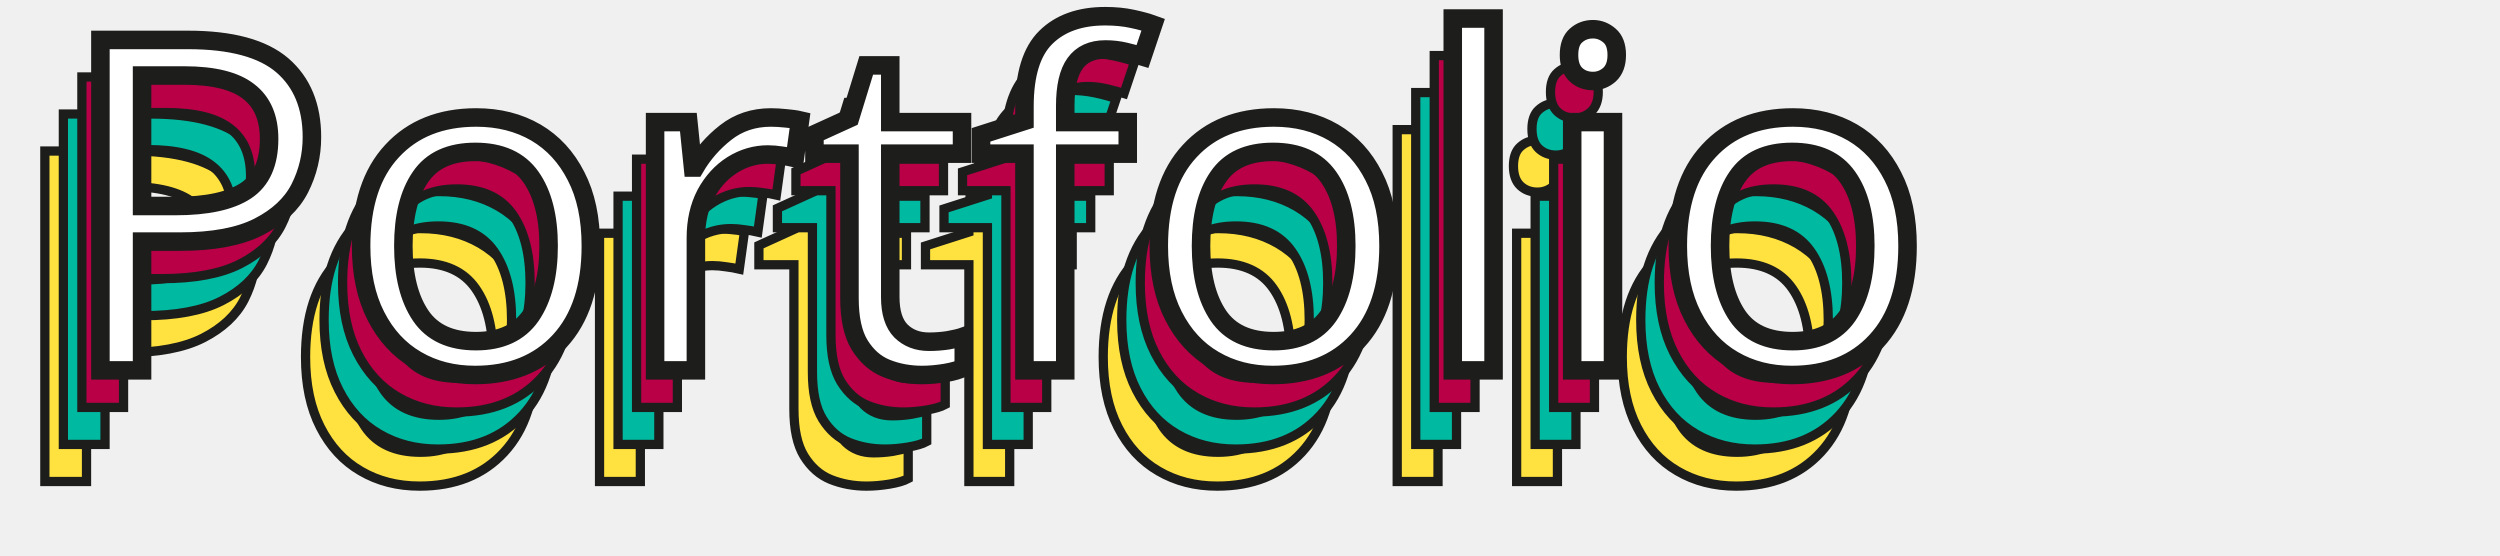
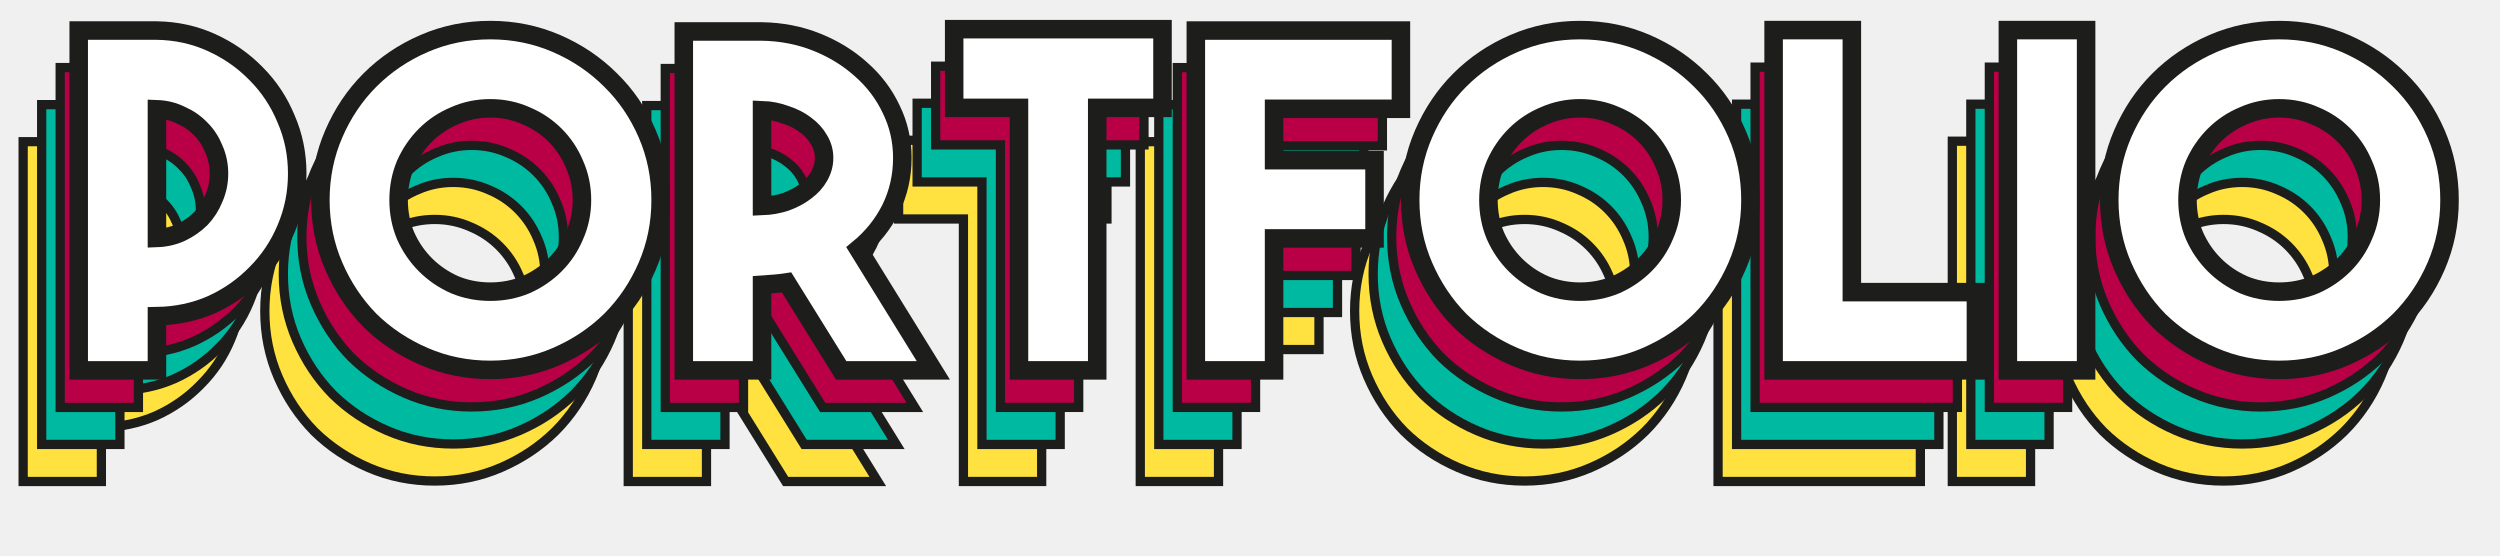
- <svg xmlns="http://www.w3.org/2000/svg" viewBox="0 0 135 30">
-   <defs>
-     <style>
+ <svg xmlns="http://www.w3.org/2000/svg" viewBox="0 0 135 30" version="1.1" id="svg44">
+   <defs id="defs32">
+     <style id="style30">
.cls-1,
.cls-2,
.cls-3,
.cls-4{
    font-size:25px;
    stroke:#1d1d1b;
    stroke-miterlimit:10;
    stroke-width:0.5px;
-     font-family:TheBoldFont, The Bold Font;}
+     font-family:TBF,TheBoldFont, The Bold Font;}
.cls-3{
    fill:#b90047;
}
.cls-2{
    fill:#00b9a1;
}
.cls-1{
    fill:#ffe23f;
}
.cls-4 {
    fill:#fff;
    stroke-width:1px
}
</style>
  </defs>
  <g id="Calque_2" data-name="Calque 2">
    <g id="Calque_1-2" data-name="Calque 1">
-       <text class="cls-1" transform="translate(0 26)">Portfolio</text>
-       <text class="cls-2" transform="translate(1 24)">Portfolio</text>
-       <text class="cls-3" transform="translate(2 22)">Portfolio</text>
-       <text class="cls-4" transform="translate(3 20)">Portfolio</text>
+       <g aria-label="Portfolio" transform="translate(0 26)" style="font-size:25px;font-family:TBF, TheBoldFont, 'The Bold Font';fill:#ffe23f;stroke:#1d1d1b;stroke-width:0.5px;stroke-miterlimit:10" id="text34">
+         <path d="m 13.05,-10.625 q 0,1.575 -0.6,2.975 -0.575,1.375 -1.625,2.425 -1.025,1.05 -2.4,1.675 -1.375,0.6 -2.95,0.625 V 0 H 1.25 v -18.35 h 4.225 q 1.575,0.025 2.95,0.65 1.375,0.625 2.4,1.675 1.05,1.05 1.625,2.45 0.6,1.375 0.6,2.95 z M 5.475,-7.15 q 0.7,-0.025 1.3,-0.3 0.625,-0.3 1.075,-0.75 0.45,-0.475 0.7,-1.1 0.275,-0.625 0.275,-1.325 0,-0.7 -0.275,-1.325 -0.25,-0.625 -0.7,-1.075 -0.45,-0.475 -1.075,-0.75 -0.6,-0.3 -1.3,-0.325 z" style="font-size:25px;font-family:TBF, TheBoldFont, 'The Bold Font';fill:#ffe23f;stroke:#1d1d1b;stroke-width:0.5px;stroke-miterlimit:10" id="path3826" />
+         <path d="m 23.475,-18.375 q 1.9,0 3.575,0.725 1.675,0.725 2.925,1.975 1.25,1.225 1.975,2.9 0.725,1.675 0.725,3.575 0,1.9 -0.725,3.575 -0.725,1.675 -1.975,2.925 -1.25,1.225 -2.925,1.95 -1.675,0.725 -3.575,0.725 -1.9,0 -3.575,-0.725 -1.675,-0.725 -2.925,-1.95 -1.225,-1.25 -1.95,-2.925 -0.725,-1.675 -0.725,-3.575 0,-1.9 0.725,-3.575 0.725,-1.675 1.95,-2.9 1.25,-1.25 2.925,-1.975 1.675,-0.725 3.575,-0.725 z m 0,14.125 q 1.025,0 1.925,-0.375 0.9,-0.4 1.575,-1.075 0.675,-0.675 1.05,-1.575 0.4,-0.9 0.4,-1.925 0,-1.025 -0.4,-1.925 -0.375,-0.9 -1.05,-1.575 -0.675,-0.675 -1.575,-1.05 -0.9,-0.4 -1.925,-0.4 -1.025,0 -1.925,0.4 -0.9,0.375 -1.575,1.05 -0.675,0.675 -1.075,1.575 -0.375,0.9 -0.375,1.925 0,1.025 0.375,1.925 0.4,0.9 1.075,1.575 0.675,0.675 1.575,1.075 0.9,0.375 1.925,0.375 z" style="font-size:25px;font-family:TBF, TheBoldFont, 'The Bold Font';fill:#ffe23f;stroke:#1d1d1b;stroke-width:0.5px;stroke-miterlimit:10" id="path3828" />
+         <path d="m 39.475,-4.75 q -0.325,0.05 -0.65,0.075 -0.325,0.025 -0.675,0.05 V 0 h -4.225 v -18.3 h 4.225 q 1.575,0.025 2.95,0.575 1.375,0.55 2.4,1.475 1.05,0.925 1.625,2.15 0.6,1.225 0.6,2.625 0,1.475 -0.625,2.75 -0.625,1.25 -1.75,2.175 l 4.05,6.55 h -4.975 z m -1.325,-4.125 q 0.675,-0.025 1.275,-0.225 0.625,-0.225 1.075,-0.575 0.475,-0.35 0.725,-0.8 0.275,-0.475 0.275,-1 0,-0.525 -0.275,-0.975 -0.25,-0.45 -0.725,-0.8 -0.45,-0.35 -1.075,-0.55 -0.6,-0.225 -1.275,-0.25 z" style="font-size:25px;font-family:TBF, TheBoldFont, 'The Bold Font';fill:#ffe23f;stroke:#1d1d1b;stroke-width:0.5px;stroke-miterlimit:10" id="path3830" />
+         <path d="m 59.775,-18.425 v 4.25 h -3.525 V 0 h -4.225 v -14.175 h -3.5 v -4.25 z" style="font-size:25px;font-family:TBF, TheBoldFont, 'The Bold Font';fill:#ffe23f;stroke:#1d1d1b;stroke-width:0.5px;stroke-miterlimit:10" id="path3832" />
+         <path d="m 72.65,-14.125 h -6.85 v 2.775 h 5.425 v 4.225 h -5.425 V 0 h -4.225 v -18.35 h 11.075 z" style="font-size:25px;font-family:TBF, TheBoldFont, 'The Bold Font';fill:#ffe23f;stroke:#1d1d1b;stroke-width:0.5px;stroke-miterlimit:10" id="path3834" />
+         <path d="m 82.325,-18.375 q 1.9,0 3.575,0.725 1.675,0.725 2.925,1.975 1.25,1.225 1.975,2.9 0.725,1.675 0.725,3.575 0,1.9 -0.725,3.575 -0.725,1.675 -1.975,2.925 -1.25,1.225 -2.925,1.95 -1.675,0.725 -3.575,0.725 -1.9,0 -3.575,-0.725 -1.675,-0.725 -2.925,-1.95 -1.225,-1.25 -1.95,-2.925 -0.725,-1.675 -0.725,-3.575 0,-1.9 0.725,-3.575 0.725,-1.675 1.95,-2.9 1.25,-1.25 2.925,-1.975 1.675,-0.725 3.575,-0.725 z m 0,14.125 q 1.025,0 1.925,-0.375 0.9,-0.4 1.575,-1.075 0.675,-0.675 1.05,-1.575 0.4,-0.9 0.4,-1.925 0,-1.025 -0.4,-1.925 -0.375,-0.9 -1.05,-1.575 -0.675,-0.675 -1.575,-1.05 -0.9,-0.4 -1.925,-0.4 -1.025,0 -1.925,0.4 -0.9,0.375 -1.575,1.05 -0.675,0.675 -1.075,1.575 -0.375,0.9 -0.375,1.925 0,1.025 0.375,1.925 0.4,0.9 1.075,1.575 0.675,0.675 1.575,1.075 0.9,0.375 1.925,0.375 z" style="font-size:25px;font-family:TBF, TheBoldFont, 'The Bold Font';fill:#ffe23f;stroke:#1d1d1b;stroke-width:0.5px;stroke-miterlimit:10" id="path3836" />
+         <path d="M 103.7,0 H 92.775 v -18.375 h 4.225 v 14.15 h 6.7 z" style="font-size:25px;font-family:TBF, TheBoldFont, 'The Bold Font';fill:#ffe23f;stroke:#1d1d1b;stroke-width:0.5px;stroke-miterlimit:10" id="path3838" />
+         <path d="m 109.65,0 h -4.225 v -18.375 h 4.225 z" style="font-size:25px;font-family:TBF, TheBoldFont, 'The Bold Font';fill:#ffe23f;stroke:#1d1d1b;stroke-width:0.5px;stroke-miterlimit:10" id="path3840" />
+         <path d="m 120.075,-18.375 q 1.9,0 3.575,0.725 1.675,0.725 2.925,1.975 1.25,1.225 1.975,2.9 0.725,1.675 0.725,3.575 0,1.9 -0.725,3.575 -0.725,1.675 -1.975,2.925 -1.25,1.225 -2.925,1.95 -1.675,0.725 -3.575,0.725 -1.9,0 -3.575,-0.725 -1.675,-0.725 -2.925,-1.95 -1.225,-1.25 -1.95,-2.925 -0.725,-1.675 -0.725,-3.575 0,-1.9 0.725,-3.575 0.725,-1.675 1.95,-2.9 1.25,-1.25 2.925,-1.975 1.675,-0.725 3.575,-0.725 z m 0,14.125 q 1.025,0 1.925,-0.375 0.9,-0.4 1.575,-1.075 0.675,-0.675 1.05,-1.575 0.4,-0.9 0.4,-1.925 0,-1.025 -0.4,-1.925 -0.375,-0.9 -1.05,-1.575 -0.675,-0.675 -1.575,-1.05 -0.9,-0.4 -1.925,-0.4 -1.025,0 -1.925,0.4 -0.9,0.375 -1.575,1.05 -0.675,0.675 -1.075,1.575 -0.375,0.9 -0.375,1.925 0,1.025 0.375,1.925 0.4,0.9 1.075,1.575 0.675,0.675 1.575,1.075 0.9,0.375 1.925,0.375 z" style="font-size:25px;font-family:TBF, TheBoldFont, 'The Bold Font';fill:#ffe23f;stroke:#1d1d1b;stroke-width:0.5px;stroke-miterlimit:10" id="path3842" />
+       </g>
+       <g aria-label="Portfolio" transform="translate(1 24)" style="font-size:25px;font-family:TBF, TheBoldFont, 'The Bold Font';fill:#00b9a1;stroke:#1d1d1b;stroke-width:0.5px;stroke-miterlimit:10" id="text36">
+         <path d="m 13.05,-10.625 q 0,1.575 -0.6,2.975 -0.575,1.375 -1.625,2.425 -1.025,1.05 -2.4,1.675 -1.375,0.6 -2.95,0.625 V 0 H 1.25 v -18.35 h 4.225 q 1.575,0.025 2.95,0.65 1.375,0.625 2.4,1.675 1.05,1.05 1.625,2.45 0.6,1.375 0.6,2.95 z M 5.475,-7.15 q 0.7,-0.025 1.3,-0.3 0.625,-0.3 1.075,-0.75 0.45,-0.475 0.7,-1.1 0.275,-0.625 0.275,-1.325 0,-0.7 -0.275,-1.325 -0.25,-0.625 -0.7,-1.075 -0.45,-0.475 -1.075,-0.75 -0.6,-0.3 -1.3,-0.325 z" style="font-size:25px;font-family:TBF, TheBoldFont, 'The Bold Font';fill:#00b9a1;stroke:#1d1d1b;stroke-width:0.5px;stroke-miterlimit:10" id="path3845" />
+         <path d="m 23.475,-18.375 q 1.9,0 3.575,0.725 1.675,0.725 2.925,1.975 1.25,1.225 1.975,2.9 0.725,1.675 0.725,3.575 0,1.9 -0.725,3.575 -0.725,1.675 -1.975,2.925 -1.25,1.225 -2.925,1.95 -1.675,0.725 -3.575,0.725 -1.9,0 -3.575,-0.725 -1.675,-0.725 -2.925,-1.95 -1.225,-1.25 -1.95,-2.925 -0.725,-1.675 -0.725,-3.575 0,-1.9 0.725,-3.575 0.725,-1.675 1.95,-2.9 1.25,-1.25 2.925,-1.975 1.675,-0.725 3.575,-0.725 z m 0,14.125 q 1.025,0 1.925,-0.375 0.9,-0.4 1.575,-1.075 0.675,-0.675 1.05,-1.575 0.4,-0.9 0.4,-1.925 0,-1.025 -0.4,-1.925 -0.375,-0.9 -1.05,-1.575 -0.675,-0.675 -1.575,-1.05 -0.9,-0.4 -1.925,-0.4 -1.025,0 -1.925,0.4 -0.9,0.375 -1.575,1.05 -0.675,0.675 -1.075,1.575 -0.375,0.9 -0.375,1.925 0,1.025 0.375,1.925 0.4,0.9 1.075,1.575 0.675,0.675 1.575,1.075 0.9,0.375 1.925,0.375 z" style="font-size:25px;font-family:TBF, TheBoldFont, 'The Bold Font';fill:#00b9a1;stroke:#1d1d1b;stroke-width:0.5px;stroke-miterlimit:10" id="path3847" />
+         <path d="m 39.475,-4.75 q -0.325,0.05 -0.65,0.075 -0.325,0.025 -0.675,0.05 V 0 h -4.225 v -18.3 h 4.225 q 1.575,0.025 2.95,0.575 1.375,0.55 2.4,1.475 1.05,0.925 1.625,2.15 0.6,1.225 0.6,2.625 0,1.475 -0.625,2.75 -0.625,1.25 -1.75,2.175 l 4.05,6.55 h -4.975 z m -1.325,-4.125 q 0.675,-0.025 1.275,-0.225 0.625,-0.225 1.075,-0.575 0.475,-0.35 0.725,-0.8 0.275,-0.475 0.275,-1 0,-0.525 -0.275,-0.975 -0.25,-0.45 -0.725,-0.8 -0.45,-0.35 -1.075,-0.55 -0.6,-0.225 -1.275,-0.25 z" style="font-size:25px;font-family:TBF, TheBoldFont, 'The Bold Font';fill:#00b9a1;stroke:#1d1d1b;stroke-width:0.5px;stroke-miterlimit:10" id="path3849" />
+         <path d="m 59.775,-18.425 v 4.25 h -3.525 V 0 h -4.225 v -14.175 h -3.5 v -4.25 z" style="font-size:25px;font-family:TBF, TheBoldFont, 'The Bold Font';fill:#00b9a1;stroke:#1d1d1b;stroke-width:0.5px;stroke-miterlimit:10" id="path3851" />
+         <path d="m 72.65,-14.125 h -6.85 v 2.775 h 5.425 v 4.225 h -5.425 V 0 h -4.225 v -18.35 h 11.075 z" style="font-size:25px;font-family:TBF, TheBoldFont, 'The Bold Font';fill:#00b9a1;stroke:#1d1d1b;stroke-width:0.5px;stroke-miterlimit:10" id="path3853" />
+         <path d="m 82.325,-18.375 q 1.9,0 3.575,0.725 1.675,0.725 2.925,1.975 1.25,1.225 1.975,2.9 0.725,1.675 0.725,3.575 0,1.9 -0.725,3.575 -0.725,1.675 -1.975,2.925 -1.25,1.225 -2.925,1.95 -1.675,0.725 -3.575,0.725 -1.9,0 -3.575,-0.725 -1.675,-0.725 -2.925,-1.95 -1.225,-1.25 -1.95,-2.925 -0.725,-1.675 -0.725,-3.575 0,-1.9 0.725,-3.575 0.725,-1.675 1.95,-2.9 1.25,-1.25 2.925,-1.975 1.675,-0.725 3.575,-0.725 z m 0,14.125 q 1.025,0 1.925,-0.375 0.9,-0.4 1.575,-1.075 0.675,-0.675 1.05,-1.575 0.4,-0.9 0.4,-1.925 0,-1.025 -0.4,-1.925 -0.375,-0.9 -1.05,-1.575 -0.675,-0.675 -1.575,-1.05 -0.9,-0.4 -1.925,-0.4 -1.025,0 -1.925,0.4 -0.9,0.375 -1.575,1.05 -0.675,0.675 -1.075,1.575 -0.375,0.9 -0.375,1.925 0,1.025 0.375,1.925 0.4,0.9 1.075,1.575 0.675,0.675 1.575,1.075 0.9,0.375 1.925,0.375 z" style="font-size:25px;font-family:TBF, TheBoldFont, 'The Bold Font';fill:#00b9a1;stroke:#1d1d1b;stroke-width:0.5px;stroke-miterlimit:10" id="path3855" />
+         <path d="M 103.7,0 H 92.775 v -18.375 h 4.225 v 14.15 h 6.7 z" style="font-size:25px;font-family:TBF, TheBoldFont, 'The Bold Font';fill:#00b9a1;stroke:#1d1d1b;stroke-width:0.5px;stroke-miterlimit:10" id="path3857" />
+         <path d="m 109.65,0 h -4.225 v -18.375 h 4.225 z" style="font-size:25px;font-family:TBF, TheBoldFont, 'The Bold Font';fill:#00b9a1;stroke:#1d1d1b;stroke-width:0.5px;stroke-miterlimit:10" id="path3859" />
+         <path d="m 120.075,-18.375 q 1.9,0 3.575,0.725 1.675,0.725 2.925,1.975 1.25,1.225 1.975,2.9 0.725,1.675 0.725,3.575 0,1.9 -0.725,3.575 -0.725,1.675 -1.975,2.925 -1.25,1.225 -2.925,1.95 -1.675,0.725 -3.575,0.725 -1.9,0 -3.575,-0.725 -1.675,-0.725 -2.925,-1.95 -1.225,-1.25 -1.95,-2.925 -0.725,-1.675 -0.725,-3.575 0,-1.9 0.725,-3.575 0.725,-1.675 1.95,-2.9 1.25,-1.25 2.925,-1.975 1.675,-0.725 3.575,-0.725 z m 0,14.125 q 1.025,0 1.925,-0.375 0.9,-0.4 1.575,-1.075 0.675,-0.675 1.05,-1.575 0.4,-0.9 0.4,-1.925 0,-1.025 -0.4,-1.925 -0.375,-0.9 -1.05,-1.575 -0.675,-0.675 -1.575,-1.05 -0.9,-0.4 -1.925,-0.4 -1.025,0 -1.925,0.4 -0.9,0.375 -1.575,1.05 -0.675,0.675 -1.075,1.575 -0.375,0.9 -0.375,1.925 0,1.025 0.375,1.925 0.4,0.9 1.075,1.575 0.675,0.675 1.575,1.075 0.9,0.375 1.925,0.375 z" style="font-size:25px;font-family:TBF, TheBoldFont, 'The Bold Font';fill:#00b9a1;stroke:#1d1d1b;stroke-width:0.5px;stroke-miterlimit:10" id="path3861" />
+       </g>
+       <g aria-label="Portfolio" transform="translate(2 22)" style="font-size:25px;font-family:TBF, TheBoldFont, 'The Bold Font';fill:#b90047;stroke:#1d1d1b;stroke-width:0.5px;stroke-miterlimit:10" id="text38">
+         <path d="m 13.05,-10.625 q 0,1.575 -0.6,2.975 -0.575,1.375 -1.625,2.425 -1.025,1.05 -2.4,1.675 -1.375,0.6 -2.95,0.625 V 0 H 1.25 v -18.35 h 4.225 q 1.575,0.025 2.95,0.65 1.375,0.625 2.4,1.675 1.05,1.05 1.625,2.45 0.6,1.375 0.6,2.95 z M 5.475,-7.15 q 0.7,-0.025 1.3,-0.3 0.625,-0.3 1.075,-0.75 0.45,-0.475 0.7,-1.1 0.275,-0.625 0.275,-1.325 0,-0.7 -0.275,-1.325 -0.25,-0.625 -0.7,-1.075 -0.45,-0.475 -1.075,-0.75 -0.6,-0.3 -1.3,-0.325 z" style="font-size:25px;font-family:TBF, TheBoldFont, 'The Bold Font';fill:#b90047;stroke:#1d1d1b;stroke-width:0.5px;stroke-miterlimit:10" id="path3864" />
+         <path d="m 23.475,-18.375 q 1.9,0 3.575,0.725 1.675,0.725 2.925,1.975 1.25,1.225 1.975,2.9 0.725,1.675 0.725,3.575 0,1.9 -0.725,3.575 -0.725,1.675 -1.975,2.925 -1.25,1.225 -2.925,1.95 -1.675,0.725 -3.575,0.725 -1.9,0 -3.575,-0.725 -1.675,-0.725 -2.925,-1.95 -1.225,-1.25 -1.95,-2.925 -0.725,-1.675 -0.725,-3.575 0,-1.9 0.725,-3.575 0.725,-1.675 1.95,-2.9 1.25,-1.25 2.925,-1.975 1.675,-0.725 3.575,-0.725 z m 0,14.125 q 1.025,0 1.925,-0.375 0.9,-0.4 1.575,-1.075 0.675,-0.675 1.05,-1.575 0.4,-0.9 0.4,-1.925 0,-1.025 -0.4,-1.925 -0.375,-0.9 -1.05,-1.575 -0.675,-0.675 -1.575,-1.05 -0.9,-0.4 -1.925,-0.4 -1.025,0 -1.925,0.4 -0.9,0.375 -1.575,1.05 -0.675,0.675 -1.075,1.575 -0.375,0.9 -0.375,1.925 0,1.025 0.375,1.925 0.4,0.9 1.075,1.575 0.675,0.675 1.575,1.075 0.9,0.375 1.925,0.375 z" style="font-size:25px;font-family:TBF, TheBoldFont, 'The Bold Font';fill:#b90047;stroke:#1d1d1b;stroke-width:0.5px;stroke-miterlimit:10" id="path3866" />
+         <path d="m 39.475,-4.75 q -0.325,0.05 -0.65,0.075 -0.325,0.025 -0.675,0.05 V 0 h -4.225 v -18.3 h 4.225 q 1.575,0.025 2.95,0.575 1.375,0.55 2.4,1.475 1.05,0.925 1.625,2.15 0.6,1.225 0.6,2.625 0,1.475 -0.625,2.75 -0.625,1.25 -1.75,2.175 l 4.05,6.55 h -4.975 z m -1.325,-4.125 q 0.675,-0.025 1.275,-0.225 0.625,-0.225 1.075,-0.575 0.475,-0.35 0.725,-0.8 0.275,-0.475 0.275,-1 0,-0.525 -0.275,-0.975 -0.25,-0.45 -0.725,-0.8 -0.45,-0.35 -1.075,-0.55 -0.6,-0.225 -1.275,-0.25 z" style="font-size:25px;font-family:TBF, TheBoldFont, 'The Bold Font';fill:#b90047;stroke:#1d1d1b;stroke-width:0.5px;stroke-miterlimit:10" id="path3868" />
+         <path d="m 59.775,-18.425 v 4.25 h -3.525 V 0 h -4.225 v -14.175 h -3.5 v -4.25 z" style="font-size:25px;font-family:TBF, TheBoldFont, 'The Bold Font';fill:#b90047;stroke:#1d1d1b;stroke-width:0.5px;stroke-miterlimit:10" id="path3870" />
+         <path d="m 72.65,-14.125 h -6.85 v 2.775 h 5.425 v 4.225 h -5.425 V 0 h -4.225 v -18.35 h 11.075 z" style="font-size:25px;font-family:TBF, TheBoldFont, 'The Bold Font';fill:#b90047;stroke:#1d1d1b;stroke-width:0.5px;stroke-miterlimit:10" id="path3872" />
+         <path d="m 82.325,-18.375 q 1.9,0 3.575,0.725 1.675,0.725 2.925,1.975 1.25,1.225 1.975,2.9 0.725,1.675 0.725,3.575 0,1.9 -0.725,3.575 -0.725,1.675 -1.975,2.925 -1.25,1.225 -2.925,1.95 -1.675,0.725 -3.575,0.725 -1.9,0 -3.575,-0.725 -1.675,-0.725 -2.925,-1.95 -1.225,-1.25 -1.95,-2.925 -0.725,-1.675 -0.725,-3.575 0,-1.9 0.725,-3.575 0.725,-1.675 1.95,-2.9 1.25,-1.25 2.925,-1.975 1.675,-0.725 3.575,-0.725 z m 0,14.125 q 1.025,0 1.925,-0.375 0.9,-0.4 1.575,-1.075 0.675,-0.675 1.05,-1.575 0.4,-0.9 0.4,-1.925 0,-1.025 -0.4,-1.925 -0.375,-0.9 -1.05,-1.575 -0.675,-0.675 -1.575,-1.05 -0.9,-0.4 -1.925,-0.4 -1.025,0 -1.925,0.4 -0.9,0.375 -1.575,1.05 -0.675,0.675 -1.075,1.575 -0.375,0.9 -0.375,1.925 0,1.025 0.375,1.925 0.4,0.9 1.075,1.575 0.675,0.675 1.575,1.075 0.9,0.375 1.925,0.375 z" style="font-size:25px;font-family:TBF, TheBoldFont, 'The Bold Font';fill:#b90047;stroke:#1d1d1b;stroke-width:0.5px;stroke-miterlimit:10" id="path3874" />
+         <path d="M 103.7,0 H 92.775 v -18.375 h 4.225 v 14.15 h 6.7 z" style="font-size:25px;font-family:TBF, TheBoldFont, 'The Bold Font';fill:#b90047;stroke:#1d1d1b;stroke-width:0.5px;stroke-miterlimit:10" id="path3876" />
+         <path d="m 109.65,0 h -4.225 v -18.375 h 4.225 z" style="font-size:25px;font-family:TBF, TheBoldFont, 'The Bold Font';fill:#b90047;stroke:#1d1d1b;stroke-width:0.5px;stroke-miterlimit:10" id="path3878" />
+         <path d="m 120.075,-18.375 q 1.9,0 3.575,0.725 1.675,0.725 2.925,1.975 1.25,1.225 1.975,2.9 0.725,1.675 0.725,3.575 0,1.9 -0.725,3.575 -0.725,1.675 -1.975,2.925 -1.25,1.225 -2.925,1.95 -1.675,0.725 -3.575,0.725 -1.9,0 -3.575,-0.725 -1.675,-0.725 -2.925,-1.95 -1.225,-1.25 -1.95,-2.925 -0.725,-1.675 -0.725,-3.575 0,-1.9 0.725,-3.575 0.725,-1.675 1.95,-2.9 1.25,-1.25 2.925,-1.975 1.675,-0.725 3.575,-0.725 z m 0,14.125 q 1.025,0 1.925,-0.375 0.9,-0.4 1.575,-1.075 0.675,-0.675 1.05,-1.575 0.4,-0.9 0.4,-1.925 0,-1.025 -0.4,-1.925 -0.375,-0.9 -1.05,-1.575 -0.675,-0.675 -1.575,-1.05 -0.9,-0.4 -1.925,-0.4 -1.025,0 -1.925,0.4 -0.9,0.375 -1.575,1.05 -0.675,0.675 -1.075,1.575 -0.375,0.9 -0.375,1.925 0,1.025 0.375,1.925 0.4,0.9 1.075,1.575 0.675,0.675 1.575,1.075 0.9,0.375 1.925,0.375 z" style="font-size:25px;font-family:TBF, TheBoldFont, 'The Bold Font';fill:#b90047;stroke:#1d1d1b;stroke-width:0.5px;stroke-miterlimit:10" id="path3880" />
+       </g>
+       <g aria-label="Portfolio" transform="translate(3 20)" style="font-size:25px;font-family:TBF, TheBoldFont, 'The Bold Font';fill:#ffffff;stroke:#1d1d1b;stroke-width:1px;stroke-miterlimit:10" id="text40">
+         <path d="m 13.05,-10.625 q 0,1.575 -0.6,2.975 -0.575,1.375 -1.625,2.425 -1.025,1.05 -2.4,1.675 -1.375,0.6 -2.95,0.625 V 0 H 1.25 v -18.35 h 4.225 q 1.575,0.025 2.95,0.65 1.375,0.625 2.4,1.675 1.05,1.05 1.625,2.45 0.6,1.375 0.6,2.95 z M 5.475,-7.15 q 0.7,-0.025 1.3,-0.3 0.625,-0.3 1.075,-0.75 0.45,-0.475 0.7,-1.1 0.275,-0.625 0.275,-1.325 0,-0.7 -0.275,-1.325 -0.25,-0.625 -0.7,-1.075 -0.45,-0.475 -1.075,-0.75 -0.6,-0.3 -1.3,-0.325 z" style="font-size:25px;font-family:TBF, TheBoldFont, 'The Bold Font';fill:#ffffff;stroke:#1d1d1b;stroke-width:1px;stroke-miterlimit:10" id="path3883" />
+         <path d="m 23.475,-18.375 q 1.9,0 3.575,0.725 1.675,0.725 2.925,1.975 1.25,1.225 1.975,2.9 0.725,1.675 0.725,3.575 0,1.9 -0.725,3.575 -0.725,1.675 -1.975,2.925 -1.25,1.225 -2.925,1.95 -1.675,0.725 -3.575,0.725 -1.9,0 -3.575,-0.725 -1.675,-0.725 -2.925,-1.95 -1.225,-1.25 -1.95,-2.925 -0.725,-1.675 -0.725,-3.575 0,-1.9 0.725,-3.575 0.725,-1.675 1.95,-2.9 1.25,-1.25 2.925,-1.975 1.675,-0.725 3.575,-0.725 z m 0,14.125 q 1.025,0 1.925,-0.375 0.9,-0.4 1.575,-1.075 0.675,-0.675 1.05,-1.575 0.4,-0.9 0.4,-1.925 0,-1.025 -0.4,-1.925 -0.375,-0.9 -1.05,-1.575 -0.675,-0.675 -1.575,-1.05 -0.9,-0.4 -1.925,-0.4 -1.025,0 -1.925,0.4 -0.9,0.375 -1.575,1.05 -0.675,0.675 -1.075,1.575 -0.375,0.9 -0.375,1.925 0,1.025 0.375,1.925 0.4,0.9 1.075,1.575 0.675,0.675 1.575,1.075 0.9,0.375 1.925,0.375 z" style="font-size:25px;font-family:TBF, TheBoldFont, 'The Bold Font';fill:#ffffff;stroke:#1d1d1b;stroke-width:1px;stroke-miterlimit:10" id="path3885" />
+         <path d="m 39.475,-4.75 q -0.325,0.05 -0.65,0.075 -0.325,0.025 -0.675,0.05 V 0 h -4.225 v -18.3 h 4.225 q 1.575,0.025 2.95,0.575 1.375,0.55 2.4,1.475 1.05,0.925 1.625,2.15 0.6,1.225 0.6,2.625 0,1.475 -0.625,2.75 -0.625,1.25 -1.75,2.175 l 4.05,6.55 h -4.975 z m -1.325,-4.125 q 0.675,-0.025 1.275,-0.225 0.625,-0.225 1.075,-0.575 0.475,-0.35 0.725,-0.8 0.275,-0.475 0.275,-1 0,-0.525 -0.275,-0.975 -0.25,-0.45 -0.725,-0.8 -0.45,-0.35 -1.075,-0.55 -0.6,-0.225 -1.275,-0.25 z" style="font-size:25px;font-family:TBF, TheBoldFont, 'The Bold Font';fill:#ffffff;stroke:#1d1d1b;stroke-width:1px;stroke-miterlimit:10" id="path3887" />
+         <path d="m 59.775,-18.425 v 4.25 h -3.525 V 0 h -4.225 v -14.175 h -3.5 v -4.25 z" style="font-size:25px;font-family:TBF, TheBoldFont, 'The Bold Font';fill:#ffffff;stroke:#1d1d1b;stroke-width:1px;stroke-miterlimit:10" id="path3889" />
+         <path d="m 72.65,-14.125 h -6.85 v 2.775 h 5.425 v 4.225 h -5.425 V 0 h -4.225 v -18.35 h 11.075 z" style="font-size:25px;font-family:TBF, TheBoldFont, 'The Bold Font';fill:#ffffff;stroke:#1d1d1b;stroke-width:1px;stroke-miterlimit:10" id="path3891" />
+         <path d="m 82.325,-18.375 q 1.9,0 3.575,0.725 1.675,0.725 2.925,1.975 1.25,1.225 1.975,2.9 0.725,1.675 0.725,3.575 0,1.9 -0.725,3.575 -0.725,1.675 -1.975,2.925 -1.25,1.225 -2.925,1.95 -1.675,0.725 -3.575,0.725 -1.9,0 -3.575,-0.725 -1.675,-0.725 -2.925,-1.95 -1.225,-1.25 -1.95,-2.925 -0.725,-1.675 -0.725,-3.575 0,-1.9 0.725,-3.575 0.725,-1.675 1.95,-2.9 1.25,-1.25 2.925,-1.975 1.675,-0.725 3.575,-0.725 z m 0,14.125 q 1.025,0 1.925,-0.375 0.9,-0.4 1.575,-1.075 0.675,-0.675 1.05,-1.575 0.4,-0.9 0.4,-1.925 0,-1.025 -0.4,-1.925 -0.375,-0.9 -1.05,-1.575 -0.675,-0.675 -1.575,-1.05 -0.9,-0.4 -1.925,-0.4 -1.025,0 -1.925,0.4 -0.9,0.375 -1.575,1.05 -0.675,0.675 -1.075,1.575 -0.375,0.9 -0.375,1.925 0,1.025 0.375,1.925 0.4,0.9 1.075,1.575 0.675,0.675 1.575,1.075 0.9,0.375 1.925,0.375 z" style="font-size:25px;font-family:TBF, TheBoldFont, 'The Bold Font';fill:#ffffff;stroke:#1d1d1b;stroke-width:1px;stroke-miterlimit:10" id="path3893" />
+         <path d="M 103.7,0 H 92.775 v -18.375 h 4.225 v 14.15 h 6.7 z" style="font-size:25px;font-family:TBF, TheBoldFont, 'The Bold Font';fill:#ffffff;stroke:#1d1d1b;stroke-width:1px;stroke-miterlimit:10" id="path3895" />
+         <path d="m 109.65,0 h -4.225 v -18.375 h 4.225 z" style="font-size:25px;font-family:TBF, TheBoldFont, 'The Bold Font';fill:#ffffff;stroke:#1d1d1b;stroke-width:1px;stroke-miterlimit:10" id="path3897" />
+         <path d="m 120.075,-18.375 q 1.9,0 3.575,0.725 1.675,0.725 2.925,1.975 1.25,1.225 1.975,2.9 0.725,1.675 0.725,3.575 0,1.9 -0.725,3.575 -0.725,1.675 -1.975,2.925 -1.25,1.225 -2.925,1.95 -1.675,0.725 -3.575,0.725 -1.9,0 -3.575,-0.725 -1.675,-0.725 -2.925,-1.95 -1.225,-1.25 -1.95,-2.925 -0.725,-1.675 -0.725,-3.575 0,-1.9 0.725,-3.575 0.725,-1.675 1.95,-2.9 1.25,-1.25 2.925,-1.975 1.675,-0.725 3.575,-0.725 z m 0,14.125 q 1.025,0 1.925,-0.375 0.9,-0.4 1.575,-1.075 0.675,-0.675 1.05,-1.575 0.4,-0.9 0.4,-1.925 0,-1.025 -0.4,-1.925 -0.375,-0.9 -1.05,-1.575 -0.675,-0.675 -1.575,-1.05 -0.9,-0.4 -1.925,-0.4 -1.025,0 -1.925,0.4 -0.9,0.375 -1.575,1.05 -0.675,0.675 -1.075,1.575 -0.375,0.9 -0.375,1.925 0,1.025 0.375,1.925 0.4,0.9 1.075,1.575 0.675,0.675 1.575,1.075 0.9,0.375 1.925,0.375 z" style="font-size:25px;font-family:TBF, TheBoldFont, 'The Bold Font';fill:#ffffff;stroke:#1d1d1b;stroke-width:1px;stroke-miterlimit:10" id="path3899" />
+       </g>
    </g>
  </g>
</svg>
